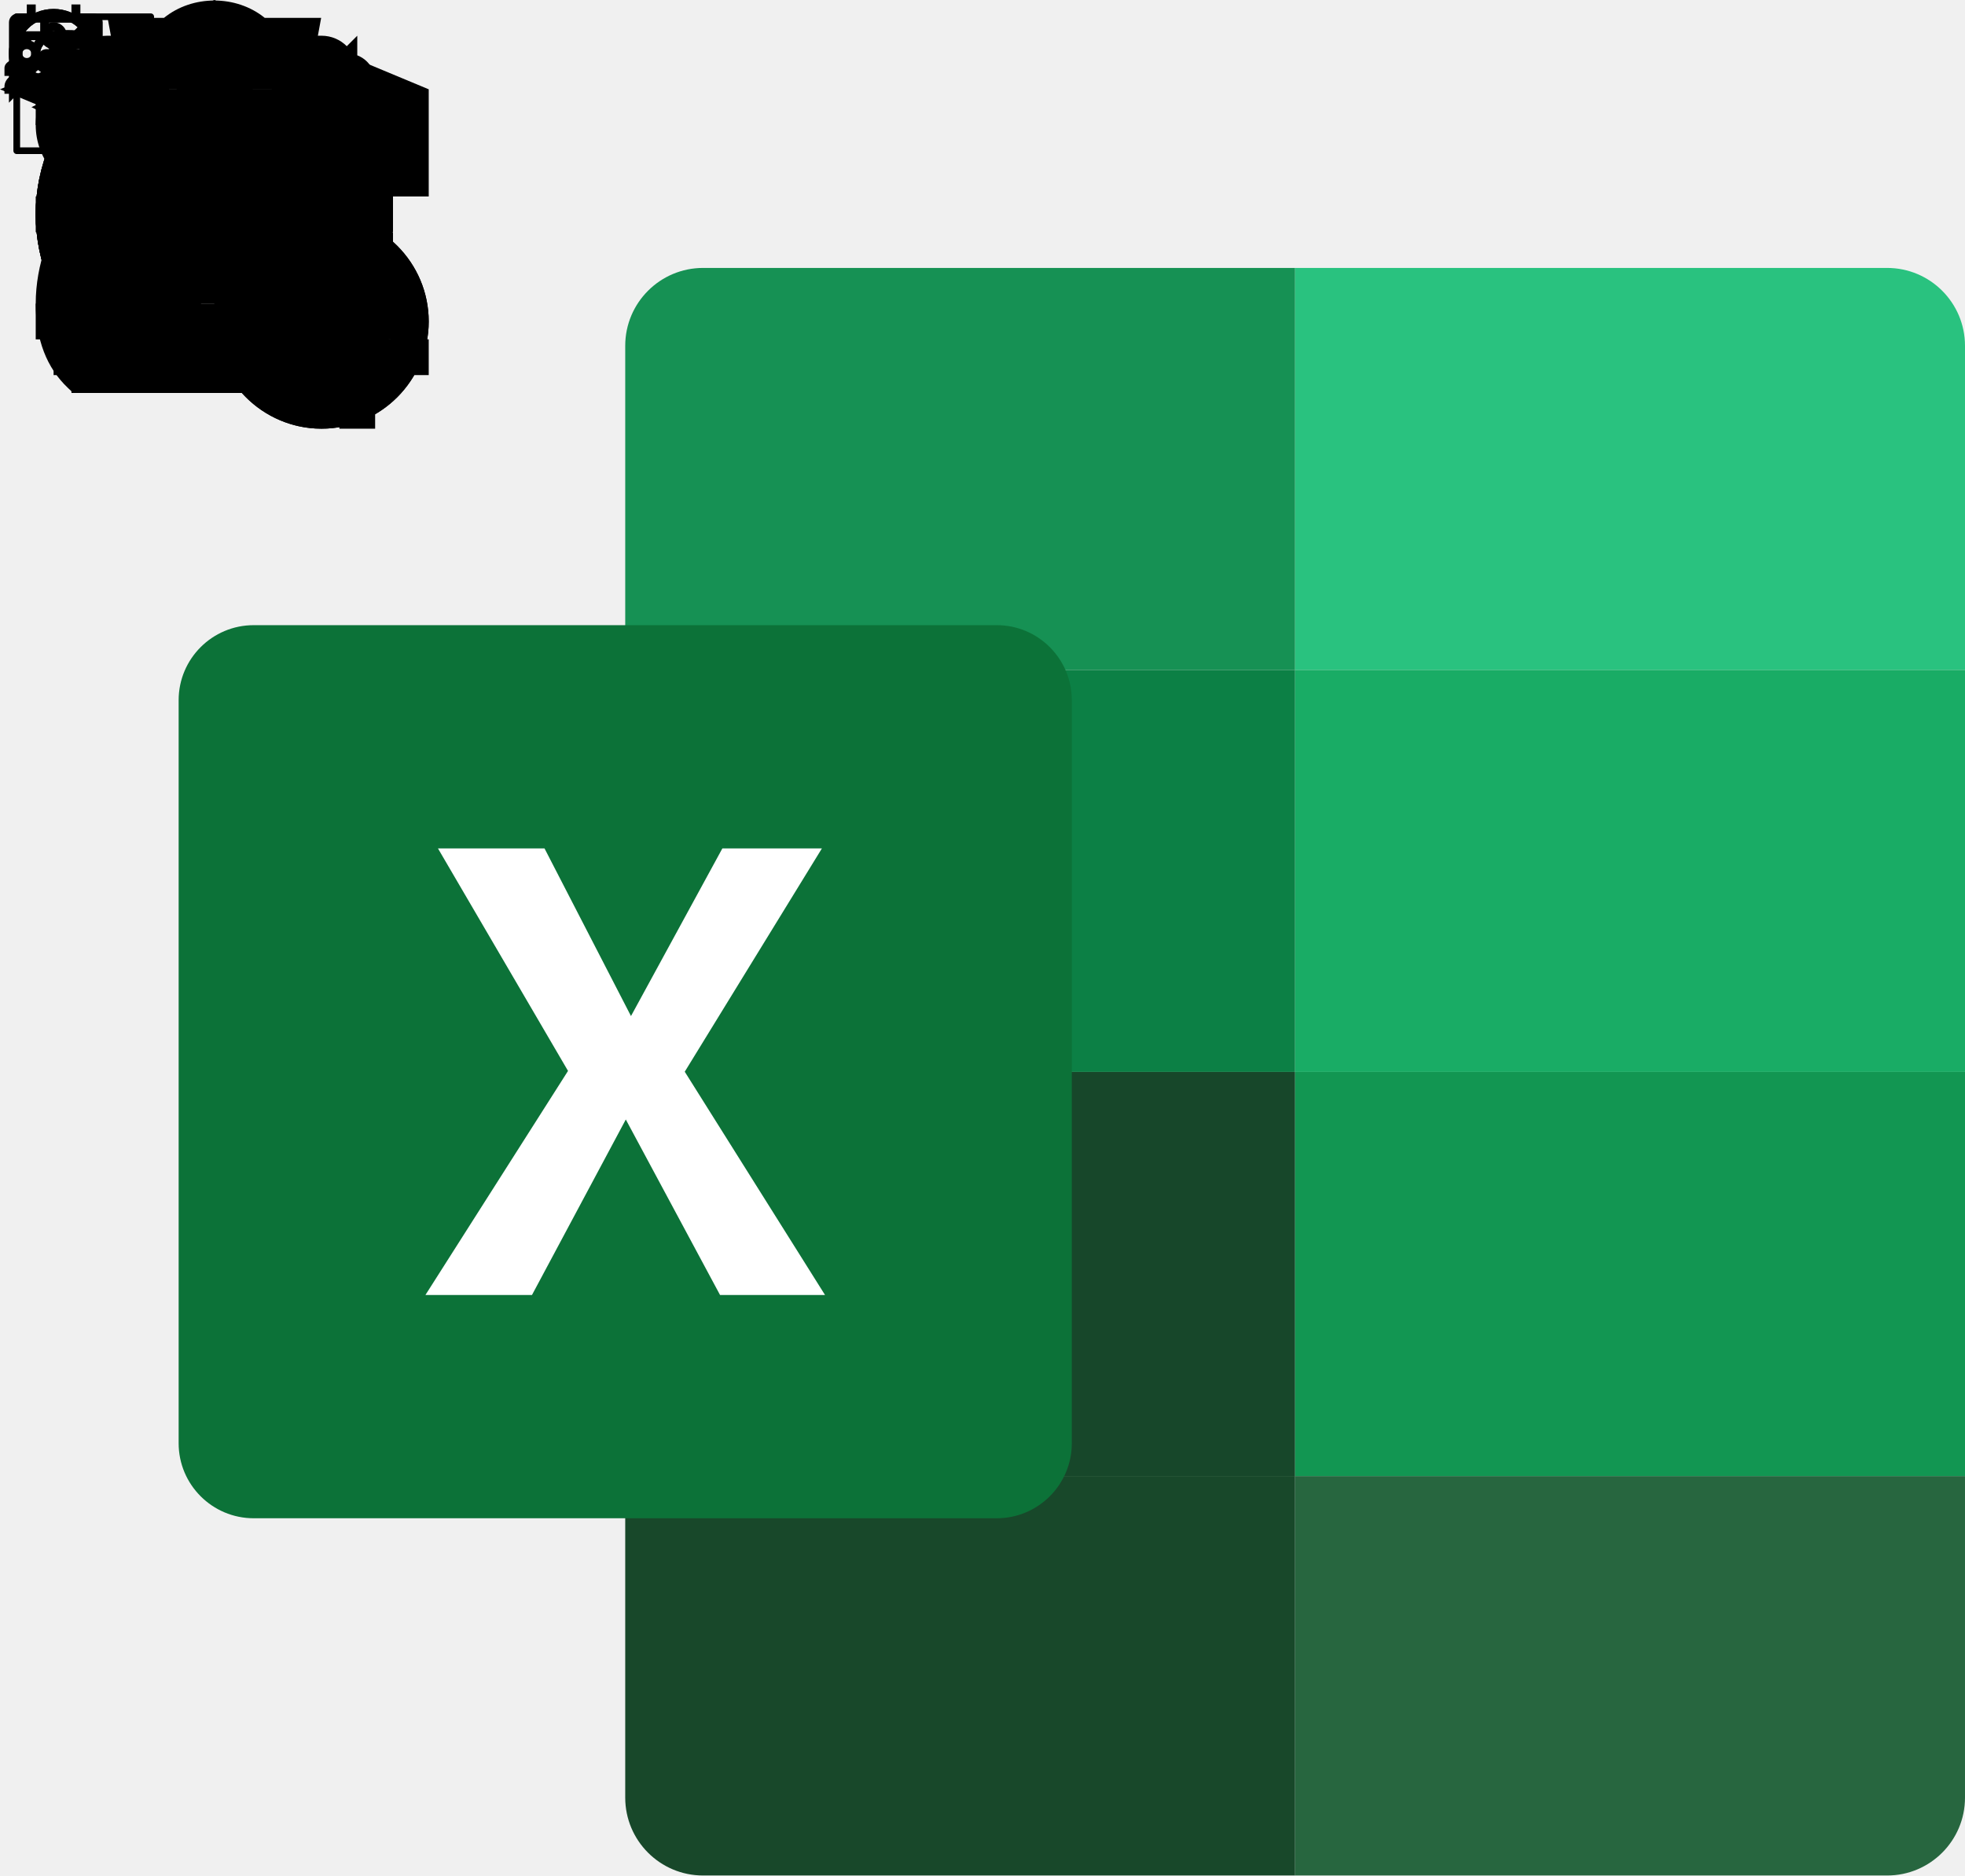
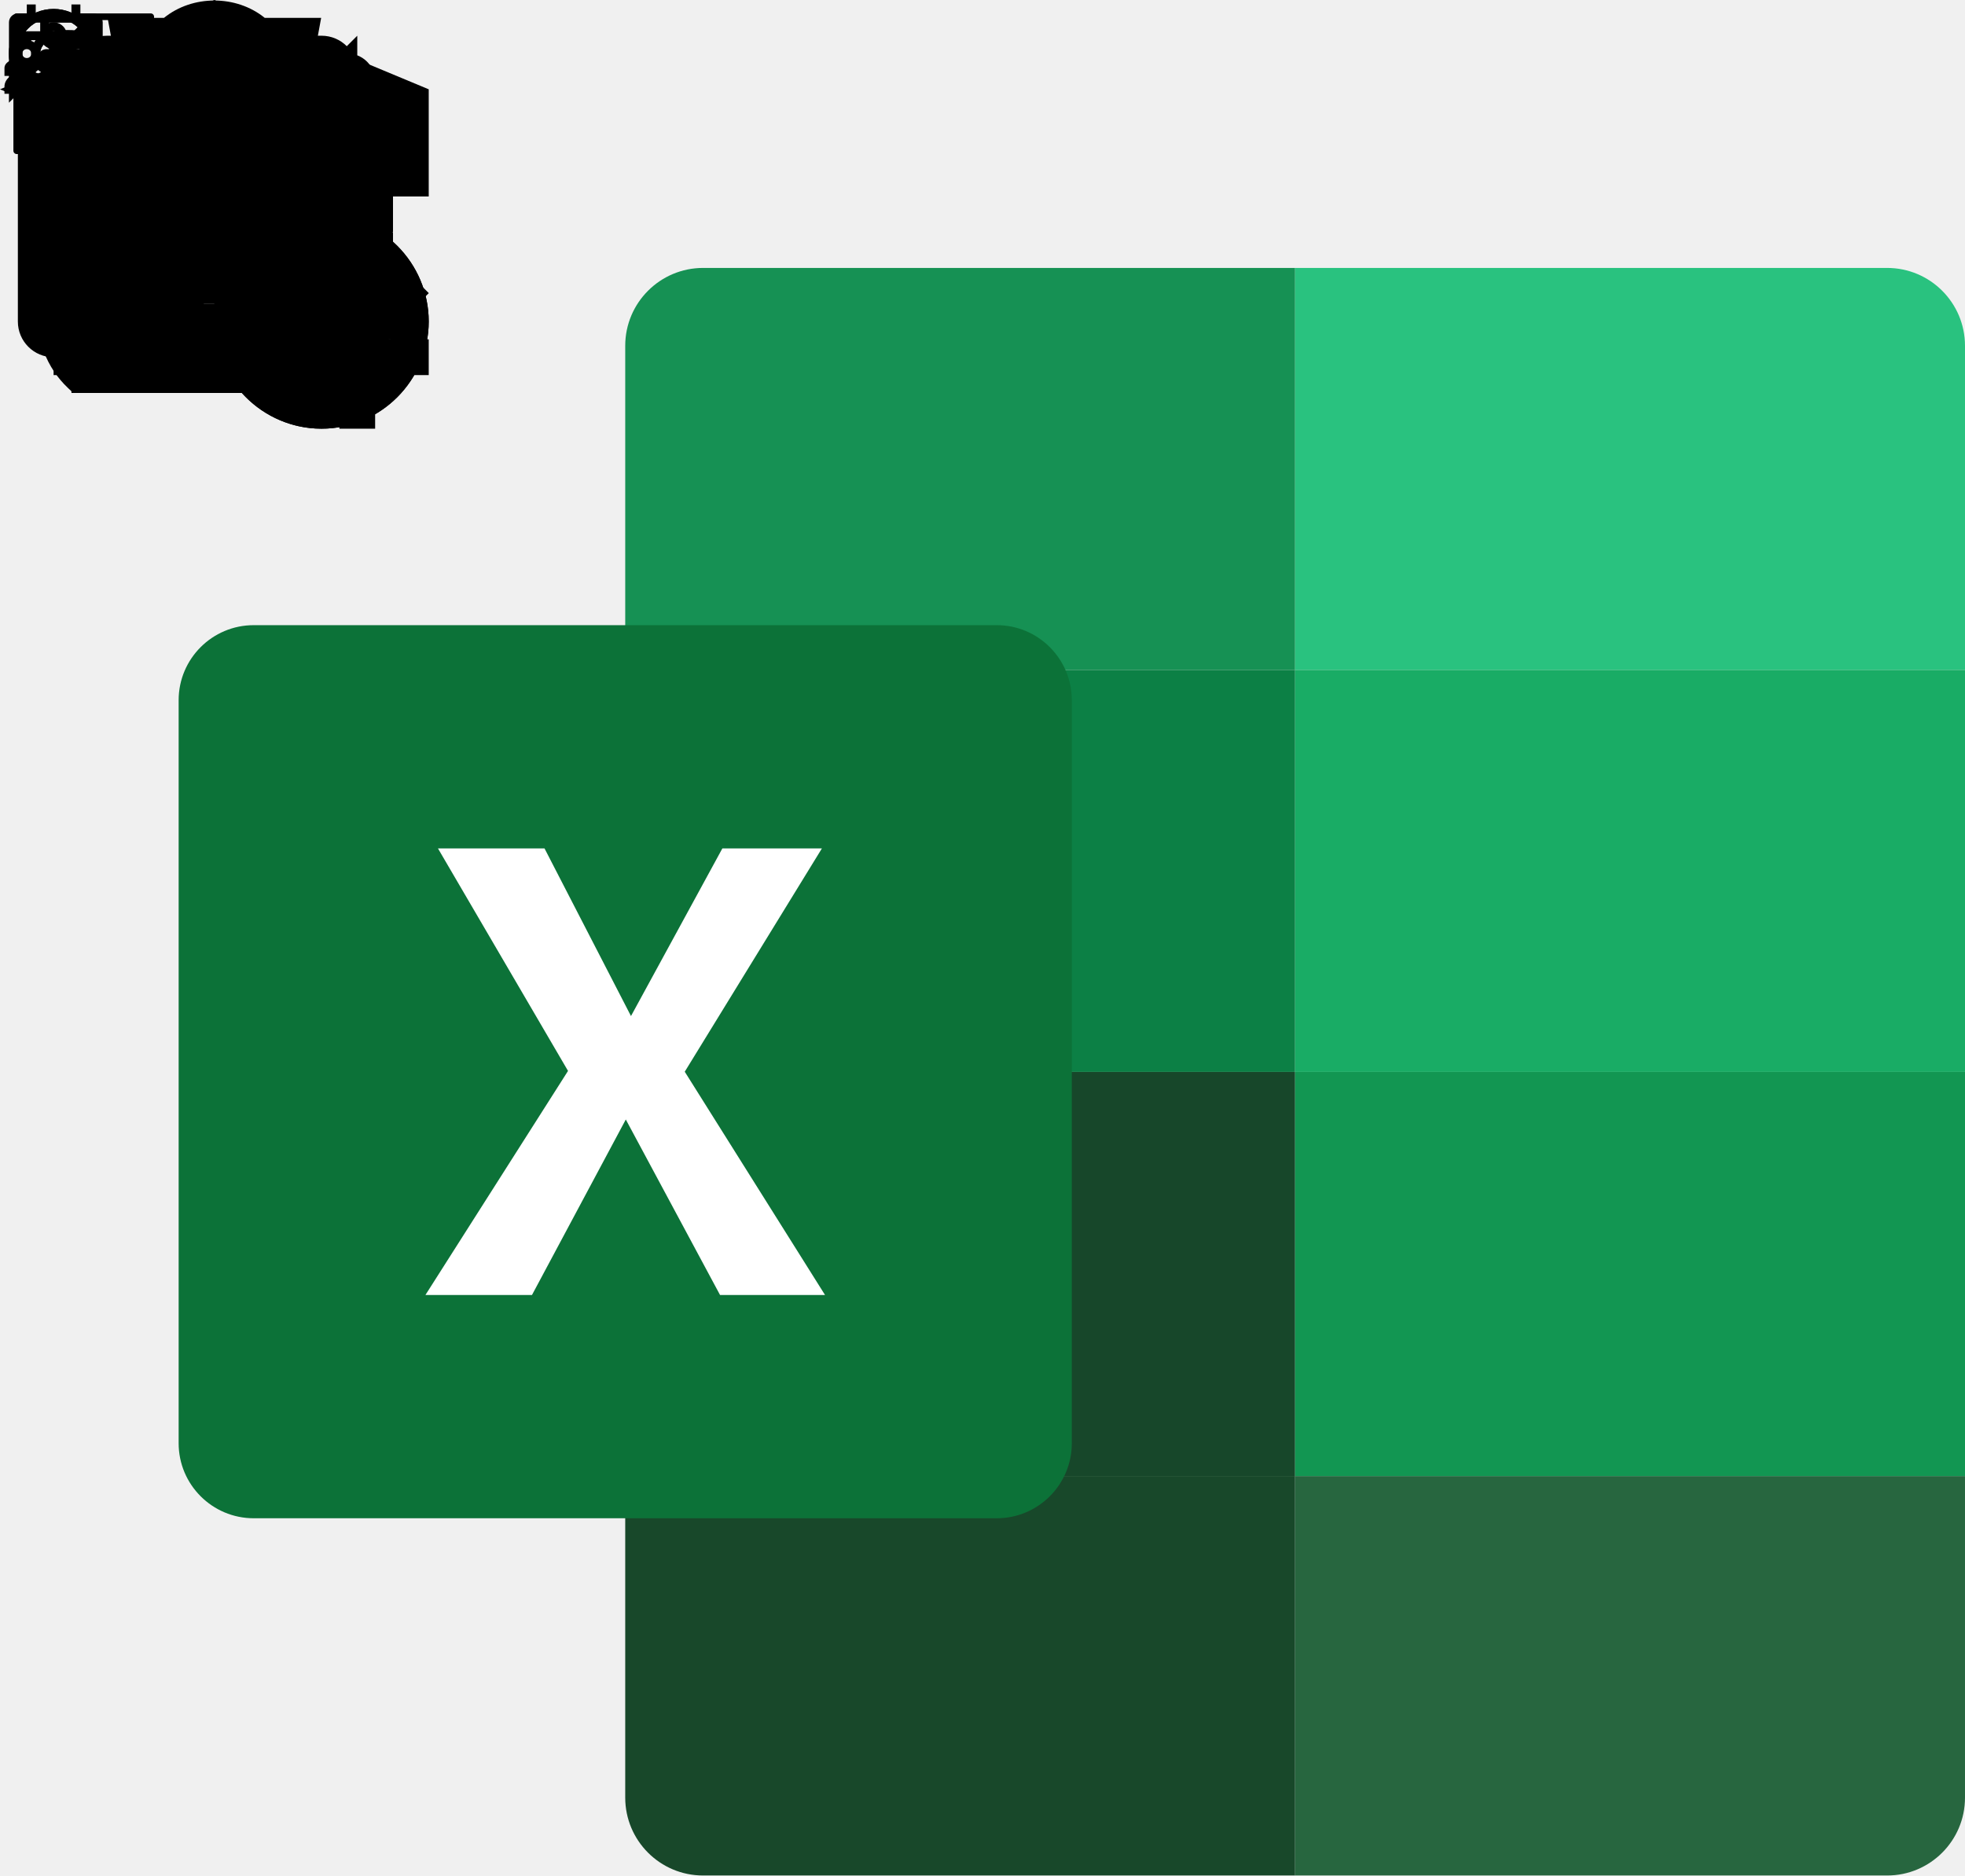
<svg xmlns="http://www.w3.org/2000/svg">
  <svg id="calendar" width="24pt" height="24pt" viewBox="0 0 24 24" version="1.1">
    <g id="surface1">
      <path style=" stroke:none;fill-rule:nonzero;fill-opacity:1;" d="M 6 1 L 6 3 L 5 3 C 3.898 3 3 3.898 3 5 L 3 19 C 3 20.102 3.898 21 5 21 L 19 21 C 20.102 21 21 20.102 21 19 L 21 5 C 21 3.898 20.102 3 19 3 L 18 3 L 18 1 L 16 1 L 16 3 L 8 3 L 8 1 Z M 5 5 L 19 5 L 19 7 L 5 7 Z M 5 9 L 19 9 L 19 19 L 5 19 Z M 10.488 11 C 9.57 11.004 8.855 11.527 8.457 12.301 C 8.293 12.621 8.223 12.93 8.219 13.234 C 8.207 14.629 9.633 15.832 10.238 16.344 L 10.359 16.449 C 10.867 16.891 12 17.617 12 17.617 C 12 17.617 13.137 16.891 13.641 16.449 L 13.766 16.344 C 14.371 15.832 15.797 14.629 15.781 13.234 C 15.777 12.93 15.707 12.617 15.547 12.301 C 15.148 11.527 14.434 11 13.516 11 C 12.934 11 12.266 11.328 12.004 11.703 C 11.766 11.332 11.07 11 10.488 11 Z " />
+     </g>
+   </svg>
+   <svg id="check" width="96pt" height="96pt" viewBox="0 0 96 96" version="1.1">
+     <g id="surface1">
+       <path style=" stroke:none;fill-rule:nonzero;fill-opacity:1;" d="M 81.172 21.172 L 36 66.344 L 18.828 49.172 L 13.172 54.828 L 36 77.656 L 86.828 26.828 Z " />
+     </g>
+   </svg>
+   <svg id="check-mail" width="96pt" height="96pt" viewBox="0 0 96 96" version="1.1">
+     <g id="surface1">
+       <path style=" stroke:none;fill-rule:nonzero;fill-opacity:1;" d="M 12 16 C 7.578 16 4 19.578 4 24 L 4 72 C 4 76.422 7.578 80 12 80 L 52 80 L 44 72 L 12 72 L 12 32 L 44 52 L 76 32 L 76 63.031 L 84 55.031 L 84 24 C 84 19.578 80.422 16 76 16 Z M 12 24 L 76 24 L 44 44 Z M 90.359 59.984 L 72 78.344 L 61.656 68 L 56 73.656 L 72 89.656 L 96.016 65.641 Z " />
    </g>
  </svg>
  <svg id="microsoft" viewBox="0 0 50 50" width="50" height="50">
    <path style="line-height:normal;text-indent:0;text-align:start;text-decoration-line:none;text-decoration-style:solid;text-decoration-color:#000000;text-transform:none;block-progression:tb;isolation:auto;mix-blend-mode:normal" d="M 24.984 3.986 A 1 1 0 0 0 24.84 4 L 5 4 A 1 1 0 0 0 4 5 L 4 24.832 A 1 1 0 0 0 4 25.158 L 4 45 A 1 1 0 0 0 5 46 L 24.832 46 A 1 1 0 0 0 25.158 46 L 45 46 A 1 1 0 0 0 46 45 L 46 25.168 A 1 1 0 0 0 46 24.842 L 46 5 A 1 1 0 0 0 45 4 L 25.154 4 A 1 1 0 0 0 24.984 3.986 z M 6 6 L 24 6 L 24 24 L 6 24 L 6 6 z M 26 6 L 44 6 L 44 24 L 26 24 L 26 6 z M 6 26 L 24 26 L 24 44 L 6 44 L 6 26 z M 26 26 L 44 26 L 44 44 L 26 44 L 26 26 z" font-weight="400" font-family="sans-serif" white-space="normal" overflow="visible" />
  </svg>
  <svg id="about" width="24pt" height="24pt" viewBox="0 0 24 24" version="1.1">
    <g id="surface1">
      <path style=" stroke:none;fill-rule:nonzero;fill-opacity:1;" d="M 4.008 3 C 2.918 3 2.008 3.906 2.008 5 L 2 23 L 6 19 L 20 19 C 21.094 19 22 18.094 22 17 L 22 5 C 22 3.906 21.094 3 20 3 Z M 4.008 5 L 20 5 L 20 17 L 5.172 17 L 4.004 18.168 Z M 11 7 L 11 9 L 13 9 L 13 7 Z M 11 11 L 11 15 L 13 15 L 13 11 Z " />
    </g>
  </svg>
  <svg id="office" width="24pt" height="24pt" viewBox="0 0 24 24" version="1.1">
    <g id="surface1">
      <path style=" stroke:none;fill-rule:nonzero;fill-opacity:1;" d="M 11 3 C 9.898 3 9 3.898 9 5 L 9 8.023 C 10.207 8.934 11 10.371 11 12 L 11 5 L 21 5 L 21 19 L 13 19 L 13 21 L 23 21 L 23 5 C 23 3.898 22.102 3 21 3 Z M 13 7 L 13 9 L 15 9 L 15 7 Z M 17 7 L 17 9 L 19 9 L 19 7 Z M 6 9 C 4.316 9 3 10.316 3 12 C 3 13.684 4.316 15 6 15 C 7.684 15 9 13.684 9 12 C 9 10.316 7.684 9 6 9 Z M 6 11 C 6.578 11 7 11.422 7 12 C 7 12.578 6.578 13 6 13 C 5.422 13 5 12.578 5 12 C 5 11.422 5.422 11 6 11 Z M 13 11 L 13 13 L 15 13 L 15 11 Z M 17 11 L 17 13 L 19 13 L 19 11 Z M 13 15 L 13 17 L 15 17 L 15 15 Z M 17 15 L 17 17 L 19 17 L 19 15 Z M 6 16 C 3.148 16 1 17.457 1 19.387 L 1 21 L 11 21 L 11 19.387 C 11 17.457 8.852 16 6 16 Z M 6 18 C 7.469 18 8.488 18.504 8.852 19 L 3.148 19 C 3.512 18.504 4.531 18 6 18 Z " />
    </g>
  </svg>
  <svg id="menu" width="96pt" height="96pt" viewBox="0 0 96 96" version="1.1">
    <g id="surface1">
      <path style=" stroke:none;fill-rule:nonzero;fill-opacity:1;" d="M 8 20 L 8 28 L 88 28 L 88 20 Z M 8 44 L 8 52 L 88 52 L 88 44 Z M 8 68 L 8 76 L 88 76 L 88 68 Z " />
    </g>
  </svg>
  <svg id="trip" width="96pt" height="96pt" viewBox="0 0 96 96" version="1.1">
    <g id="surface1">
      <path style=" stroke:none;fill-rule:nonzero;fill-opacity:1;" d="M 39.898 8 C 38.848 8 37.801 8.402 37 9.203 L 31.203 15 L 14.898 10.297 L 12 13.203 L 22.5 23.703 L 18.75 27.453 L 10.945 24.852 L 8 27.797 L 24.188 44 L 27.141 41.047 L 24.547 33.25 L 28.297 29.5 L 38.789 39.992 L 41.695 37.094 L 37 20.797 L 42.797 15 C 44.398 13.398 44.398 10.809 42.797 9.203 C 41.996 8.402 40.949 8 39.898 8 Z M 51.297 8.172 C 51.73 9.426 52 10.738 52 12.102 C 52 13.512 51.723 14.871 51.258 16.164 C 55.871 16.633 60.176 18.113 64 20.336 L 64 36 C 64 38.199 65.801 40 68 40 L 72 40 L 72 48 L 56 48 C 53.801 48 52 49.801 52 52 L 52 60 C 52 64.398 55.602 68 60 68 L 64 68 L 64 75.672 C 59.285 78.406 53.832 80 48 80 C 45.234 80 42.562 79.617 40 78.953 L 40 76 C 40 71.602 36.398 68 32 68 L 28 68 L 28 60 C 28 57.801 26.199 56 24 56 L 17.047 56 C 16.383 53.438 16 50.766 16 48 C 16 47.719 16.039 47.445 16.047 47.164 L 8.82 39.93 C 8.285 42.539 8 45.234 8 48 C 8 70.055 25.945 88 48 88 C 70.055 88 88 70.055 88 48 C 88 27.055 71.812 9.855 51.297 8.172 Z " />
    </g>
  </svg>
  <svg id="timetable" width="96pt" height="96pt" viewBox="0 0 96 96" version="1.1">
    <g id="surface1">
      <path style=" stroke:none;fill-rule:nonzero;fill-opacity:1;" d="M 24 8 C 19.59 8 16 11.59 16 16 L 16 80 C 16 84.41 19.59 88 24 88 L 44.312 88 C 42.875 85.523 41.777 82.84 41.047 80 L 24 80 L 24 64 L 41.047 64 C 42.801 57.211 46.691 51.301 52 47.039 L 52 40 L 72 40 C 74.77 40 77.441 40.387 80 41.047 L 80 16 C 80 11.59 76.41 8 72 8 Z M 24 16 L 44 16 L 44 32 L 24 32 Z M 52 16 L 72 16 L 72 32 L 52 32 Z M 24 40 L 44 40 L 44 56 L 24 56 Z M 72 48 C 58.793 48 48 58.793 48 72 C 48 85.207 58.793 96 72 96 C 85.207 96 96 85.207 96 72 C 96 58.793 85.207 48 72 48 Z M 72 56 C 80.883 56 88 63.117 88 72 C 88 80.883 80.883 88 72 88 C 63.117 88 56 80.883 56 72 C 56 63.117 63.117 56 72 56 Z M 73.711 60.469 L 67.312 72.555 L 75.703 80.945 L 79.945 76.703 L 74.688 71.445 L 79.016 63.273 Z " />
    </g>
  </svg>
  <svg id="student" width="96pt" height="96pt" viewBox="0 0 96 96" version="1.1">
    <g id="surface1">
      <path style=" stroke:none;fill-rule:nonzero;fill-opacity:1;" d="M 48 0 L 0 20 L 16 26.672 L 16 47.07 C 13.488 49.316 12 52.559 12 56 C 12 61.105 15.293 65.59 19.969 67.266 C 25.586 80.113 36.172 88 48 88 C 59.828 88 70.414 80.113 76.031 67.266 C 80.707 65.59 84 61.105 84 56 C 84 52.559 82.512 49.316 80 47.07 L 80 26.672 L 88 23.336 L 88 44 L 96 44 L 96 20 Z M 48 8.672 L 75.203 20 L 72 21.328 L 72 32.688 C 70.746 32.242 69.398 32 68 32 L 28 32 C 26.602 32 25.254 32.242 24 32.688 L 24 21.328 L 20.797 20 Z M 28 40 L 68 40 C 70.207 40 72 41.793 72 44 L 72 51.406 L 74.008 52.555 C 75.254 53.27 76 54.559 76 56 C 76 57.969 74.516 59.652 72.547 59.922 L 70.211 60.25 L 69.367 62.453 C 65.211 73.277 57.023 80 48 80 C 38.977 80 30.793 73.273 26.641 62.453 L 25.797 60.25 L 23.453 59.93 C 21.48 59.656 20 57.969 20 56 C 20 54.559 20.746 53.27 21.992 52.555 L 24 51.406 L 24 44 C 24 41.793 25.793 40 28 40 Z " />
    </g>
  </svg>
  <svg id="money" width="96pt" height="96pt" viewBox="0 0 96 96" version="1.1">
    <g id="surface1">
      <path style=" stroke:none;fill-rule:nonzero;fill-opacity:1;" d="M 48 0.117 C 43.957 0.117 39.918 1.41 36.719 4 L 24.094 4 L 28.672 28.914 C 21.203 35.668 8 50.105 8 68 C 8 76.008 10.434 82.371 15.242 86.906 L 16.398 88 L 79.602 88 L 80.758 86.906 C 85.562 82.367 88 76.008 88 68 C 88 50.121 74.805 35.684 67.336 28.922 L 71.914 4 L 59.281 4 C 56.082 1.41 52.043 0.117 48 0.117 Z M 48 8.094 C 50.543 8.094 53.082 9.012 54.969 10.859 L 56.141 12 L 62.305 12 L 60.102 24 L 35.898 24 L 33.695 12 L 39.859 12 L 41.031 10.859 C 42.918 9.012 45.457 8.094 48 8.094 Z M 37.367 32 L 58.641 32 C 62.961 35.445 80 50.156 80 68 C 80 73.133 78.785 77.074 76.297 80 L 50.094 80 L 50.094 76.352 C 51.328 76.195 58.305 75.051 58.305 66.555 C 58.305 54.855 45.684 57.094 45.688 49.914 C 45.688 45.801 47.68 45.672 48.438 45.672 C 49.406 45.672 51.461 46.457 51.461 51.469 L 58.359 51.469 C 58.359 41.875 51.801 40.387 50.633 40.164 L 50.633 34.852 L 46.953 34.852 L 46.953 40.07 C 45.719 40.227 38.789 41.527 38.789 49.883 C 38.789 62.074 51.414 58.465 51.414 66.602 C 51.414 70.672 48.777 70.773 48.242 70.773 C 47.754 70.773 44.539 71.027 44.539 64.797 L 37.641 64.797 C 37.641 75.352 45.297 76.195 46.438 76.352 L 46.438 80 L 19.695 80 C 17.211 77.074 16 73.133 16 68 C 16 50.207 33.047 35.453 37.367 32 Z " />
    </g>
  </svg>
  <svg id="management" width="96pt" height="96pt" viewBox="0 0 96 96" version="1.1">
    <g id="surface1">
      <path style=" stroke:none;fill-rule:nonzero;fill-opacity:1;" d="M 28 8 C 23.582 8 20 11.582 20 16 C 20 20.418 23.582 24 28 24 C 32.418 24 36 20.418 36 16 C 36 11.582 32.418 8 28 8 Z M 20 28 C 15.578 28 12 31.578 12 36 L 12 64 L 16 64 L 16 88 L 24 88 L 24 64 L 32 64 L 32 88 L 40 88 L 40 44 L 32 44 L 32 56 L 20 56 L 20 36 L 56 36 L 56 28 Z M 64 28 L 64 36 L 84 36 L 84 28 Z M 48 44 L 48 52 L 56 52 L 56 44 Z M 64 44 L 64 52 L 84 52 L 84 44 Z M 48 60 L 48 68 L 56 68 L 56 60 Z M 64 60 L 64 68 L 84 68 L 84 60 Z M 48 76 L 48 84 L 56 84 L 56 76 Z M 64 76 L 64 84 L 84 84 L 84 76 Z " />
    </g>
  </svg>
  <svg id="scanner" width="96pt" height="96pt" viewBox="0 0 96 96" version="1.1">
    <g id="surface1">
      <path style=" stroke:none;fill-rule:nonzero;fill-opacity:1;" d="M 18.18 12 C 14.77 12 12 14.77 12 18.18 C 12 18.699 15.188 34.602 15.188 34.602 C 15.656 37.555 18.195 40 21.273 40 L 50.367 40 C 52.262 40 53.898 41.336 54.281 43.195 L 55.281 48 L 52 48 L 52 56 L 56.93 56 L 58.82 65.148 C 58.82 65.148 55.992 74.91 55.992 77.453 C 55.992 80.84 58.578 83.59 61.875 83.93 C 61.906 83.949 61.977 84 61.977 84 L 77.453 84 C 81.07 84 84 81.066 84 77.453 C 84 76.758 76.988 40.32 76.625 38.078 C 75.918 33.699 79.566 30.547 80.789 29.695 C 82.684 28.645 84 26.688 84 24.367 L 84 18.18 C 84 14.77 81.23 12 77.82 12 Z M 20.461 20 L 76 20 L 76 23.281 C 71.867 26.254 67.562 32.172 68.727 39.352 C 68.887 40.332 69.879 45.551 71.617 54.695 C 72.941 61.656 74.789 71.402 75.633 76 L 64.289 76 C 64.734 73.91 65.613 70.5 66.516 67.375 L 67.062 65.469 L 66.656 63.531 L 65.102 56 L 63.109 46.383 L 62.117 41.57 C 60.973 36.023 56.031 32 50.367 32 L 22.82 32 C 21.934 27.555 21.02 22.91 20.461 20 Z M 12 60 L 12 84 L 16 84 L 16 60 Z M 20 60 L 20 84 L 24 84 L 24 60 Z M 28 60 L 28 84 L 36 84 L 36 60 Z M 40 60 L 40 84 L 44 84 L 44 60 Z " />
    </g>
  </svg>
  <svg id="signup" width="96pt" height="96pt" viewBox="0 0 96 96" version="1.1">
    <g id="surface1">
      <path style=" stroke:none;fill-rule:nonzero;fill-opacity:1;" d="M 48 3.531 L 7.055 24 L 20 30.469 L 20 48.523 C 16.879 51.082 15.363 55.238 16.242 59.359 C 17.121 63.438 20.359 66.602 24.398 67.641 C 26.438 76.922 36.238 84 48 84 C 50.84 84 53.48 83.605 56 82.844 L 56 74.359 C 53.641 75.398 50.922 76 48 76 C 39.16 76 32 70.602 32 64 L 32 60 L 27.281 60 C 25.723 60 24.359 59 24.078 57.719 C 23.719 56.039 24.641 54.801 25.719 54.281 L 28 53.203 L 28 44 C 28 43.449 28.109 42.922 28.312 42.445 C 28.516 41.969 28.809 41.535 29.172 41.172 C 29.898 40.445 30.898 40 32 40 L 64 40 C 66.199 40 68 41.801 68 44 L 68 53.203 L 70.281 54.281 C 70.961 54.602 71.562 55.199 71.844 56 L 79.922 56 C 79.684 53.078 78.238 50.402 76 48.523 L 76 30.469 L 88.945 24 Z M 48 12.469 L 71.055 24 L 68 25.531 L 68 32.719 C 66.762 32.238 65.398 32 64 32 L 32 32 C 30.602 32 29.238 32.238 28 32.719 L 28 25.531 L 24.945 24 Z M 76 64 L 76 76 L 64 76 L 64 84 L 76 84 L 76 96 L 84 96 L 84 84 L 96 84 L 96 76 L 84 76 L 84 64 Z " />
    </g>
  </svg>
  <svg id="schedule" width="96pt" height="96pt" viewBox="0 0 96 96" version="1.1">
    <g id="surface1">
      <path style=" stroke:none;fill-rule:nonzero;fill-opacity:1;" d="M 20 12 C 15.629 12 12 15.629 12 20 L 12 76 C 12 80.371 15.629 84 20 84 L 76 84 C 80.371 84 84 80.371 84 76 L 84 20 C 84 15.629 80.371 12 76 12 Z M 20 20 L 28 20 L 28 28 L 20 28 Z M 36 20 L 76 20 L 76 28 L 36 28 Z M 20 36 L 28 36 L 28 44 L 20 44 Z M 36 36 L 76 36 L 76 44 L 36 44 Z M 20 52 L 28 52 L 28 60 L 20 60 Z M 36 52 L 76 52 L 76 60 L 36 60 Z M 20 68 L 28 68 L 28 76 L 20 76 Z M 36 68 L 76 68 L 76 76 L 36 76 Z " />
    </g>
  </svg>
  <svg id="credentials" width="96pt" height="96pt" viewBox="0 0 96 96" version="1.1">
    <g id="surface1">
      <path style=" stroke:none;fill-rule:nonzero;fill-opacity:1;" d="M 24 12 C 15.211 12 8 19.211 8 28 C 8 35.402 13.137 41.621 20 43.422 L 20 84 L 40 84 L 40 76 L 28 76 L 28 68 L 36 68 L 36 60 L 28 60 L 28 43.422 C 34.863 41.621 40 35.402 40 28 C 40 19.211 32.789 12 24 12 Z M 24 20 C 28.465 20 32 23.535 32 28 C 32 32.465 28.465 36 24 36 C 19.535 36 16 32.465 16 28 C 16 23.535 19.535 20 24 20 Z M 48 20 L 48 44 L 88 44 L 88 20 Z M 56 28 L 80 28 L 80 36 L 56 36 Z M 48 52 L 48 76 L 88 76 L 88 52 Z M 56 60 L 80 60 L 80 68 L 56 68 Z " />
    </g>
  </svg>
  <svg id="plus" width="96pt" height="96pt" viewBox="0 0 96 96" version="1.1">
    <g id="surface1">
      <path style=" stroke:none;fill-rule:nonzero;fill-opacity:1;" d="M 48 8 C 25.957 8 8 25.957 8 48 C 8 70.043 25.957 88 48 88 C 70.043 88 88 70.043 88 48 C 88 25.957 70.043 8 48 8 Z M 48 16 C 65.719 16 80 30.281 80 48 C 80 65.719 65.719 80 48 80 C 30.281 80 16 65.719 16 48 C 16 30.281 30.281 16 48 16 Z M 44 28 L 44 44 L 28 44 L 28 52 L 44 52 L 44 68 L 52 68 L 52 52 L 68 52 L 68 44 L 52 44 L 52 28 Z " />
    </g>
  </svg>
  <svg id="minus" width="96pt" height="96pt" viewBox="0 0 96 96" version="1.1">
    <g id="surface1">
      <path style=" stroke:none;fill-rule:nonzero;fill-opacity:1;" d="M 48 8 C 25.945 8 8 25.945 8 48 C 8 70.055 25.945 88 48 88 C 70.055 88 88 70.055 88 48 C 88 25.945 70.055 8 48 8 Z M 48 16 C 65.645 16 80 30.355 80 48 C 80 65.645 65.645 80 48 80 C 30.355 80 16 65.645 16 48 C 16 30.355 30.355 16 48 16 Z M 32 44 L 32 52 L 64 52 L 64 44 Z " />
    </g>
  </svg>
  <svg id="update" width="96pt" height="96pt" viewBox="0 0 96 96" version="1.1">
    <g id="surface1">
      <path style=" stroke:none;fill-rule:nonzero;fill-opacity:1;" d="M 48 8 C 25.953 8 8 25.953 8 48 C 8 70.047 25.953 88 48 88 C 49.957 88 51.871 87.812 53.758 87.539 C 58.168 92.703 64.711 96 72 96 C 85.207 96 96 85.207 96 72 C 96 58.793 85.207 48 72 48 C 58.793 48 48 58.793 48 72 C 48 74.777 48.504 77.434 49.383 79.922 C 48.918 79.941 48.469 80 48 80 C 30.277 80 16 65.723 16 48 C 16 30.277 30.277 16 48 16 C 54.809 16 61.074 18.141 66.25 21.75 L 60 28 L 80 28 L 80 8 L 72 16 C 65.312 10.98 56.988 8 48 8 Z M 72 56 C 76.016 56 79.621 57.508 82.422 59.922 L 72 70.344 L 66.828 65.172 L 61.172 70.828 L 72 81.656 L 87.023 66.633 C 87.621 68.316 88 70.105 88 72 C 88 80.883 80.883 88 72 88 C 63.117 88 56 80.883 56 72 C 56 63.117 63.117 56 72 56 Z " />
    </g>
  </svg>
  <svg id="euro" width="96pt" height="96pt" viewBox="0 0 96 96" version="1.1">
    <g id="surface1">
      <path style=" stroke:none;fill-rule:nonzero;fill-opacity:1;" d="M 60.062 76.445 C 54.543 76.445 50.285 74.766 47.273 71.402 C 44.434 68.23 42.922 63.73 42.641 57.996 L 64 57.996 L 64 50.996 L 42.5 50.996 L 42.5 44 L 64 44 L 64 37 L 42.754 37 C 43.145 31.672 44.633 27.449 47.344 24.457 C 50.305 21.188 54.523 19.555 60.008 19.555 C 63.684 19.555 67.348 20.121 70.992 21.242 L 72 13.484 C 67.484 12.496 63.457 12 59.91 12 C 51.789 12 45.34 14.305 40.574 18.906 C 36.098 23.234 33.656 29.316 33.094 37 L 24 37 L 24 44 L 33 44 L 33 51 L 24 51 L 24 58 L 33.02 58 C 33.391 66.094 35.805 72.445 40.375 76.953 C 45.141 81.652 51.668 84 59.961 84 C 63.973 84 67.984 83.516 72 82.547 L 70.996 74.809 C 67.59 75.898 63.941 76.445 60.062 76.445 Z " />
    </g>
  </svg>
  <svg id="users" width="24pt" height="24pt" viewBox="0 0 24 24" version="1.1">
    <g id="surface1">
      <path style=" stroke:none;fill-rule:nonzero;fill-opacity:1;" d="M 12 5 C 10.355 5 9 6.355 9 8 C 9 9.645 10.355 11 12 11 C 13.645 11 15 9.645 15 8 C 15 6.355 13.645 5 12 5 Z M 5 7 C 3.895 7 3 7.895 3 9 C 3 10.105 3.895 11 5 11 C 6.105 11 7 10.105 7 9 C 7 7.895 6.105 7 5 7 Z M 12 7 C 12.562 7 13 7.438 13 8 C 13 8.562 12.562 9 12 9 C 11.438 9 11 8.562 11 8 C 11 7.438 11.438 7 12 7 Z M 19 7 C 17.895 7 17 7.895 17 9 C 17 10.105 17.895 11 19 11 C 20.105 11 21 10.105 21 9 C 21 7.895 20.105 7 19 7 Z M 5 13 C 2.816 13 1 13.91 1 15.219 L 1 17 L 6 17 L 6 19 L 18 19 L 18 17 L 23 17 L 23 15.219 C 23 13.91 21.184 13 19 13 C 17.805 13 16.734 13.277 15.996 13.738 C 15.969 13.727 15.945 13.711 15.922 13.699 C 14.836 13.234 13.477 13 12 13 C 10.523 13 9.164 13.234 8.078 13.699 C 8.055 13.711 8.031 13.727 8.004 13.738 C 7.266 13.277 6.195 13 5 13 Z M 12 15 C 13.254 15 14.398 15.223 15.129 15.535 C 15.496 15.695 15.75 15.875 15.875 16.008 C 16.004 16.141 16 16.18 16 16.219 L 16 17 L 8 17 L 8 16.219 C 8 16.18 7.996 16.141 8.125 16.008 C 8.25 15.875 8.504 15.695 8.871 15.535 C 9.602 15.223 10.746 15 12 15 Z " />
    </g>
  </svg>
  <svg id="google" width="24pt" height="24pt" viewBox="0 0 24 24" version="1.1">
    <g id="surface1">
      <path style=" stroke:none;fill-rule:nonzero;fill-opacity:1;" d="M 21.914 10.754 L 21.695 9 L 17.305 9 L 20.277 6.027 L 18.73 4.613 C 16.879 2.93 14.488 2 12 2 C 6.484 2 2 6.484 2 12 C 2 17.516 6.484 22 12 22 C 17.516 22 22 17.516 22 12 C 22 11.609 21.973 11.215 21.914 10.754 Z M 12 20 C 7.582 20 4 16.418 4 12 C 4 7.582 7.582 4 12 4 C 14.074 4 15.961 4.797 17.383 6.094 L 15.246 8.227 C 14.371 7.473 13.246 7 12 7 C 9.238 7 7 9.238 7 12 C 7 14.762 9.238 17 12 17 C 14.051 17 15.805 15.766 16.578 14 L 13 14 L 13 11 L 19.93 11 C 19.973 11.328 20 11.66 20 12 C 20 16.418 16.418 20 12 20 Z M 11 9.172 L 11 14.828 C 9.836 14.414 9 13.305 9 12 C 9 10.695 9.836 9.586 11 9.172 Z " />
    </g>
  </svg>
  <svg id="mail" width="24pt" height="24pt" viewBox="0 0 24 24" version="1.1">
    <g id="surface1">
      <path style=" stroke:none;fill-rule:nonzero;fill-opacity:1;" d="M 12 2 C 6.488 2 2 6.488 2 12 C 2 17.512 6.488 22 12 22 L 17 22 L 17 20 L 12 20 C 7.57 20 4 16.43 4 12 C 4 7.57 7.57 4 12 4 C 16.43 4 20 7.57 20 12 L 20 13.5 C 20 14.34 19.34 15 18.5 15 C 17.66 15 17 14.34 17 13.5 L 17 12 C 17 9.25 14.75 7 12 7 C 9.25 7 7 9.25 7 12 C 7 14.75 9.25 17 12 17 C 13.414 17 14.688 16.398 15.598 15.449 C 16.23 16.383 17.297 17 18.5 17 C 20.422 17 22 15.422 22 13.5 L 22 12 C 22 6.488 17.512 2 12 2 Z M 12 9 C 13.668 9 15 10.332 15 12 C 15 13.668 13.668 15 12 15 C 10.332 15 9 13.668 9 12 C 9 10.332 10.332 9 12 9 Z " />
    </g>
  </svg>
  <svg id="facebook" width="24pt" height="24pt" viewBox="0 0 24 24" version="1.1">
    <g id="surface1">
      <path style=" stroke:none;fill-rule:nonzero;fill-opacity:1;" d="M 5 3 C 3.898 3 3 3.898 3 5 L 3 19 C 3 20.102 3.898 21 5 21 L 19 21 C 20.102 21 21 20.102 21 19 L 21 5 C 21 3.898 20.102 3 19 3 Z M 5 5 L 19 5 L 19 19 L 14.414 19 L 14.414 15.035 L 16.781 15.035 L 17.129 12.312 L 14.43 12.312 L 14.43 10.574 C 14.43 9.785 14.648 9.254 15.781 9.254 L 17.207 9.254 L 17.207 6.82 C 16.512 6.75 15.812 6.715 15.113 6.719 C 13.043 6.719 11.621 7.984 11.621 10.309 L 11.621 12.312 L 9.277 12.312 L 9.277 15.039 L 11.621 15.039 L 11.621 19 L 5 19 Z " />
    </g>
  </svg>
  <svg id="party" width="96pt" height="96pt" viewBox="0 0 96 96" version="1.1">
    <g id="surface1">
      <path style=" stroke:none;fill-rule:nonzero;fill-opacity:1;" d="M 36 8 C 22.75 8 12 19 12 32.359 C 12 39.047 14.469 46.438 18.516 52.594 C 21.812 57.609 26.375 61.969 32 63.438 L 32 84 L 40 84 L 40 63.438 C 43.484 62.516 46.562 60.5 49.172 57.891 C 50.188 59.531 51.328 61.094 52.625 62.469 C 54.656 64.609 57.156 66.375 60 67.297 L 59.984 88 L 67.984 88 L 68 67.344 C 72.516 65.906 76.109 62.219 78.688 58.125 C 81.984 52.891 83.984 46.656 83.984 40.953 C 83.984 29.547 75.109 20 63.984 20 C 61.641 20 59.406 20.469 57.312 21.25 C 53.328 13.406 45.281 8 36 8 Z M 36 16 C 44.844 16 52 23.234 52 32.359 C 52 36.922 49.984 43.344 46.797 48.203 C 43.609 53.062 39.547 56 36 56 C 32.453 56 28.391 53.047 25.203 48.188 C 22.016 43.344 20 36.922 20 32.359 C 20 23.25 27.156 16 36 16 Z M 63.984 28 C 70.516 28 75.984 33.625 75.984 40.953 C 75.984 44.625 74.406 49.922 71.922 53.859 C 69.438 57.797 66.344 60 64 60 C 62.344 60 60.406 59.062 58.438 56.984 C 56.953 55.391 55.547 53.219 54.453 50.875 C 57.875 45.078 60 38.453 60 32.359 C 60 31.172 59.875 30.016 59.719 28.875 C 61.047 28.328 62.469 28 63.984 28 Z " />
    </g>
  </svg>
  <svg id="excel-logo" width="480pt" height="480pt" viewBox="0 0 480 480" version="1.1">
    <g id="surface1">
      <path style=" stroke:none;fill-rule:nonzero;fill:#169154;fill-opacity:1;" d="M 290 60 L 157.441 60 C 147.809 60 140 67.809 140 77.441 L 140 150.031 L 290 150.031 Z " />
      <path style=" stroke:none;fill-rule:nonzero;fill:#18482A;fill-opacity:1;" d="M 140 330.539 L 140 402.559 C 140 412.191 147.809 420 157.43 420 L 290 420 L 290 330.539 Z " />
      <path style=" stroke:none;fill-rule:nonzero;fill:#0C8045;fill-opacity:1;" d="M 140 150.031 L 290 150.031 L 290 240.051 L 140 240.051 Z " />
      <path style=" stroke:none;fill-rule:nonzero;fill:#17472A;fill-opacity:1;" d="M 140 240.051 L 290 240.051 L 290 330.551 L 140 330.551 Z " />
      <path style=" stroke:none;fill-rule:nonzero;fill:#29C27F;fill-opacity:1;" d="M 422.559 60 L 290 60 L 290 150.031 L 440 150.031 L 440 77.441 C 440 67.809 432.191 60 422.559 60 Z " />
      <path style=" stroke:none;fill-rule:nonzero;fill:#27663F;fill-opacity:1;" d="M 290 330.539 L 290 420 L 422.57 420 C 432.191 420 440 412.191 440 402.57 L 440 330.551 L 290 330.551 Z " />
      <path style=" stroke:none;fill-rule:nonzero;fill:#19AC65;fill-opacity:1;" d="M 290 150.031 L 440 150.031 L 440 240.051 L 290 240.051 Z " />
      <path style=" stroke:none;fill-rule:nonzero;fill:#129652;fill-opacity:1;" d="M 290 240.051 L 440 240.051 L 440 330.551 L 290 330.551 Z " />
      <path style=" stroke:none;fill-rule:nonzero;fill:#0C7238;fill-opacity:1;" d="M 223.191 340 L 56.809 340 C 47.531 340 40 332.469 40 323.191 L 40 156.809 C 40 147.531 47.531 140 56.809 140 L 223.191 140 C 232.469 140 240 147.531 240 156.809 L 240 323.191 C 240 332.469 232.469 340 223.191 340 Z " />
      <path style=" stroke:none;fill-rule:nonzero;fill:#FFFFFF;fill-opacity:1;" d="M 98.07 190 L 121.93 190 L 141.289 227.539 L 161.75 190 L 184.039 190 L 153.328 240 L 184.738 290 L 161.23 290 L 140.129 250.699 L 119.121 290 L 95.262 290 L 127.191 239.82 Z " />
    </g>
  </svg>
</svg>
